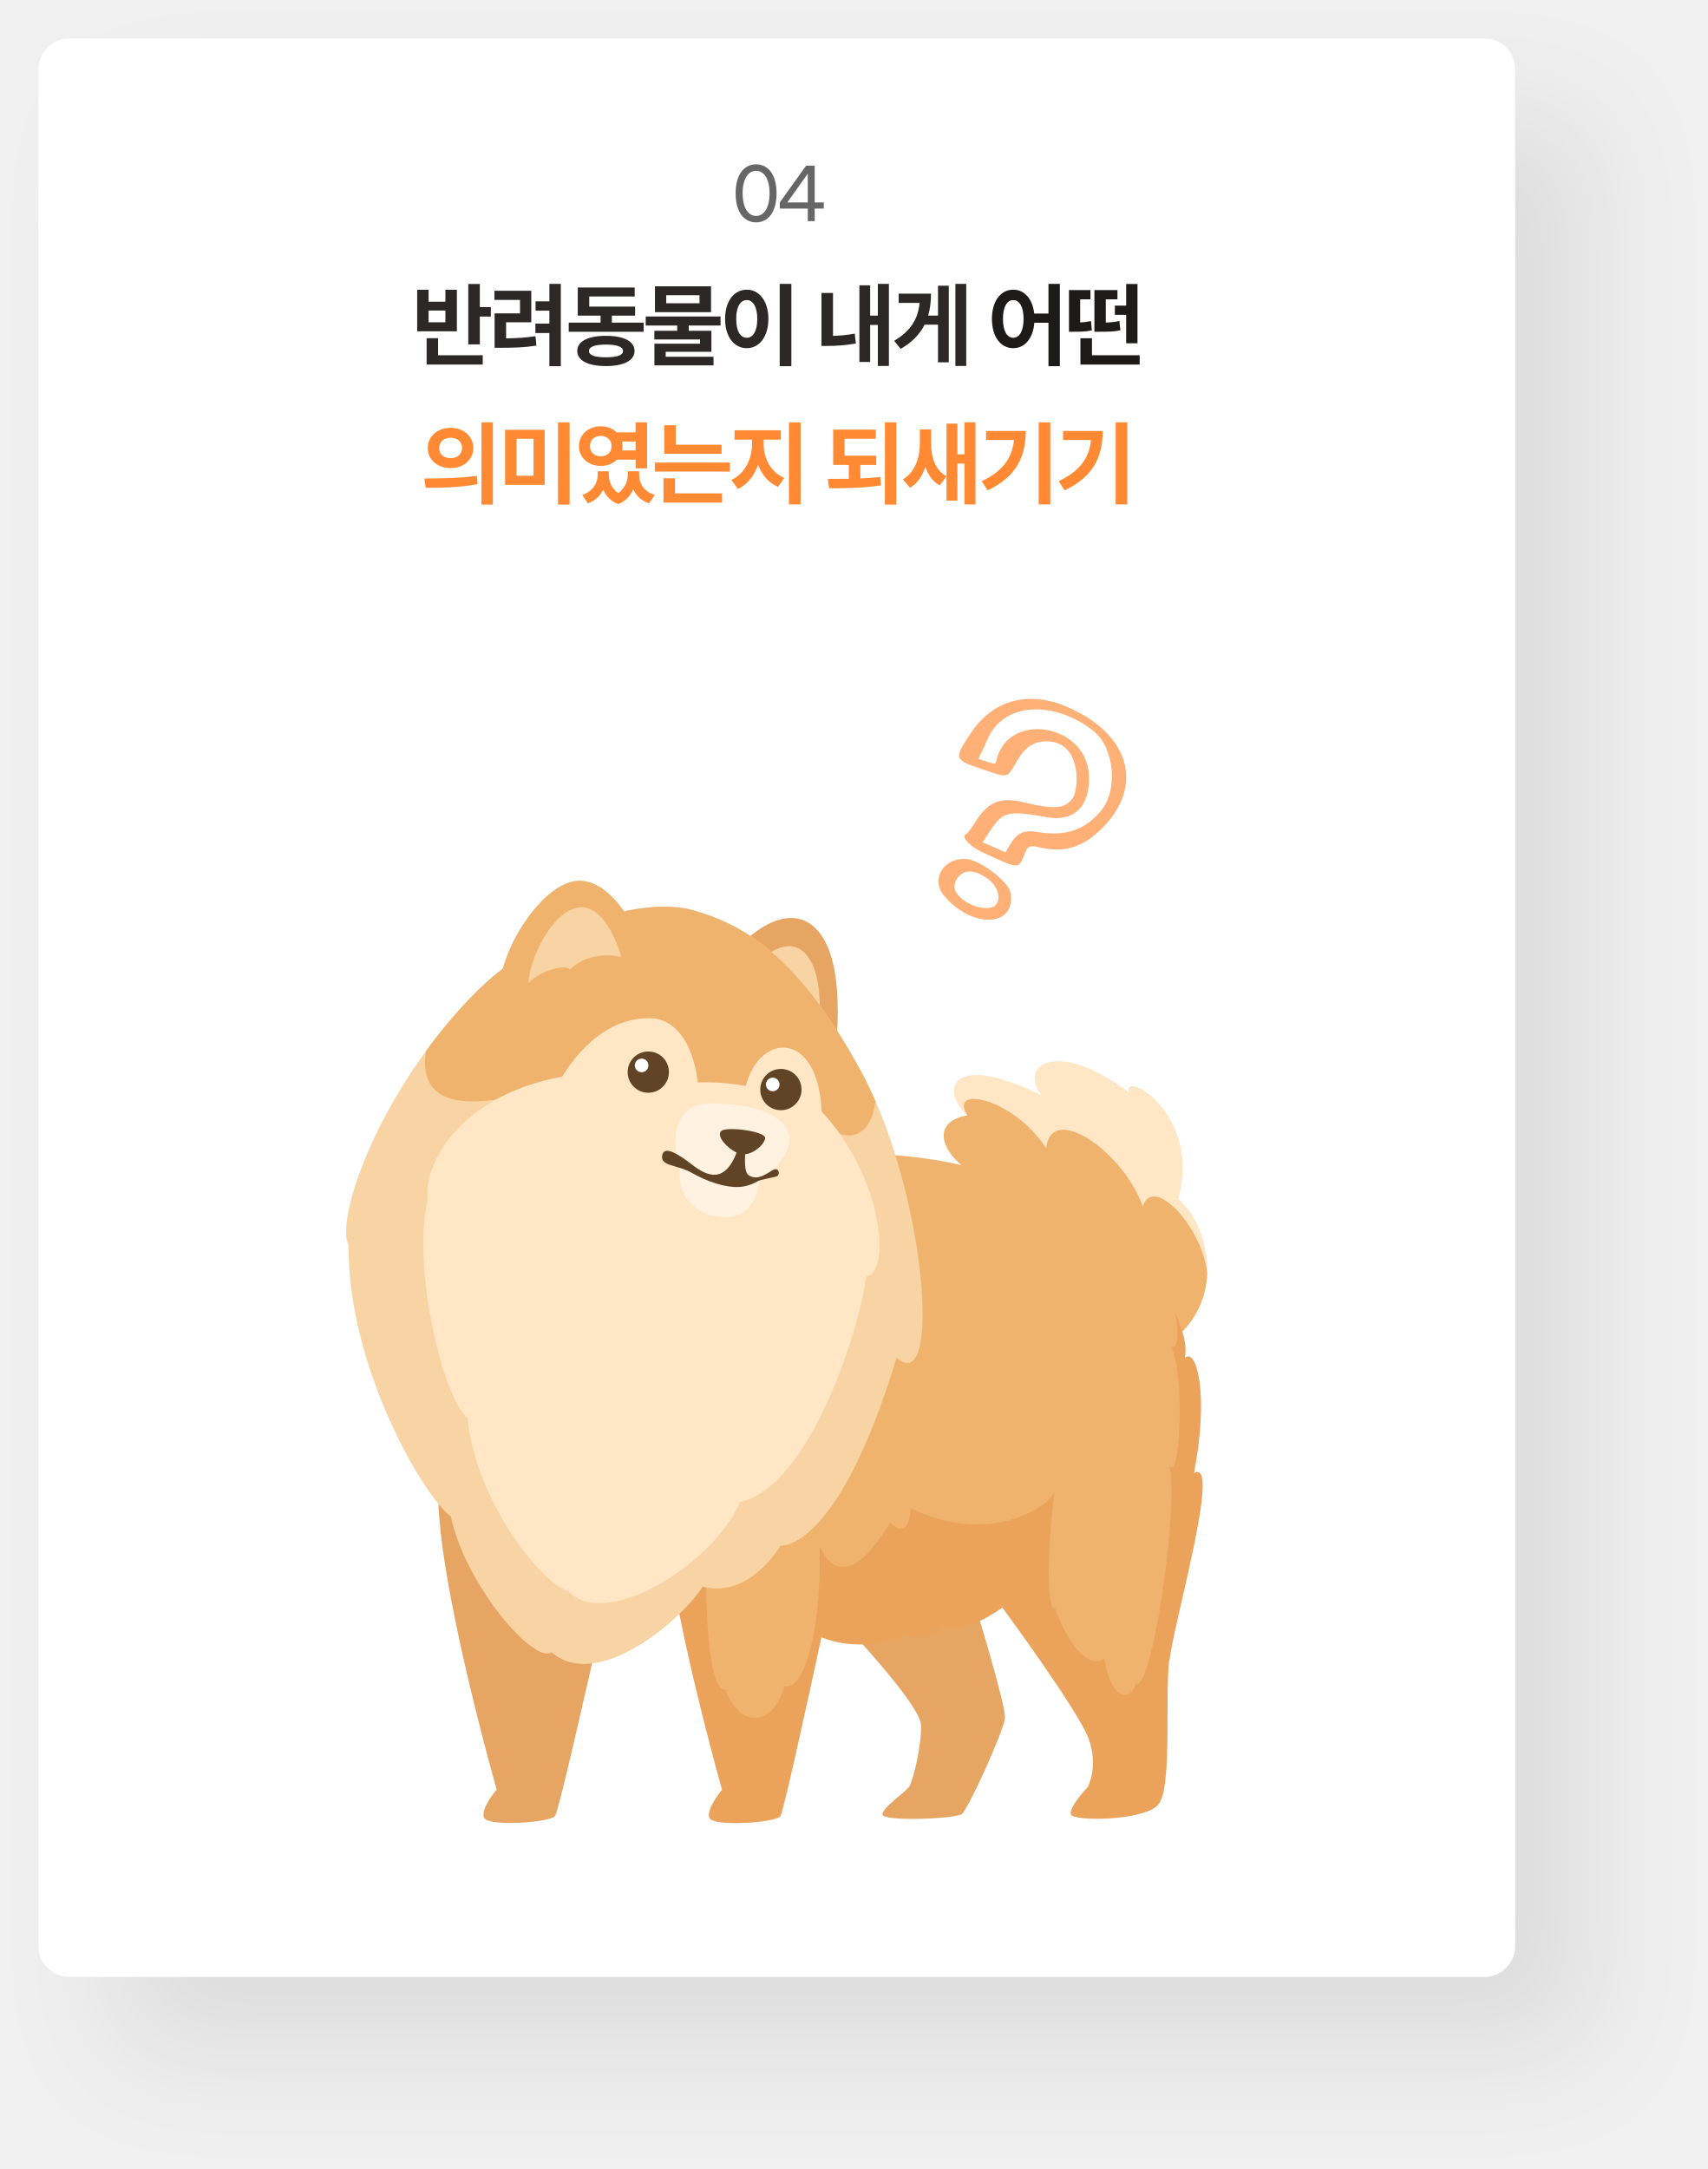
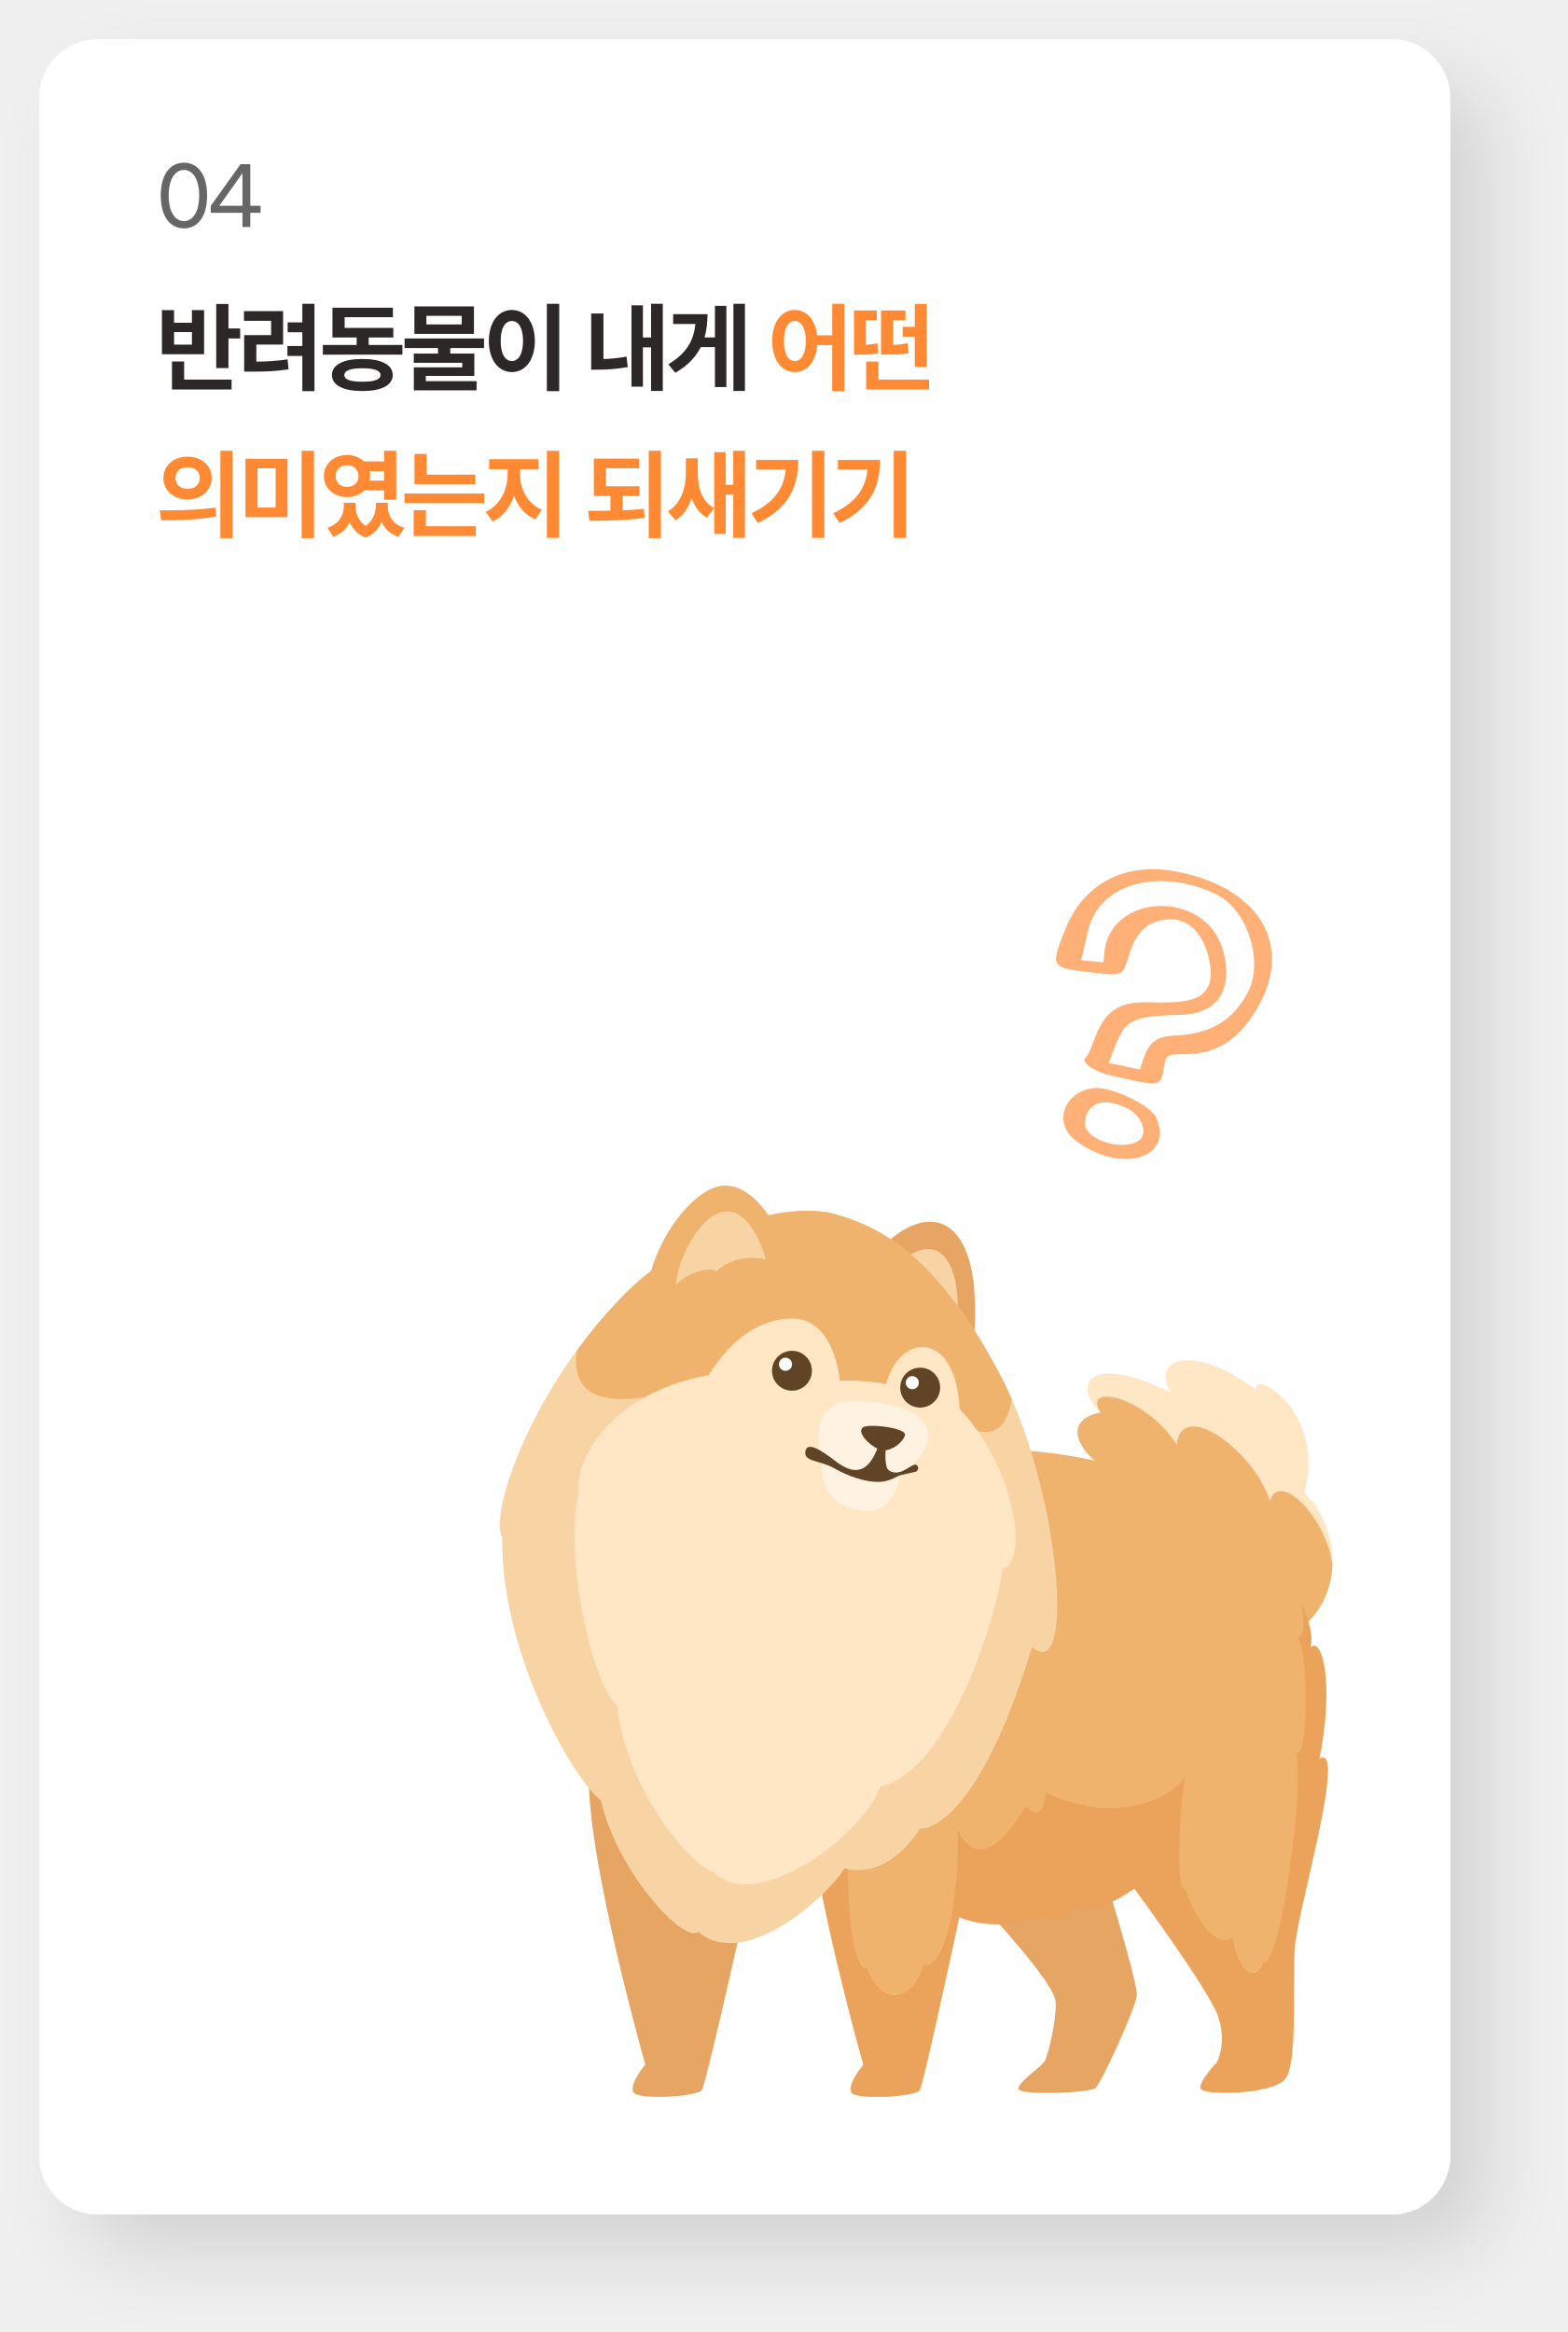
- <svg xmlns="http://www.w3.org/2000/svg" width="444" height="564" viewBox="0 0 444 564" fill="none">
-   <g filter="url(#filter0_d_663_2090)">
-     <rect x="10" y="10" width="384" height="504" rx="8" fill="white" />
+ <svg xmlns="http://www.w3.org/2000/svg" width="320" height="476" viewBox="0 0 320 476" fill="none">
+   <g filter="url(#filter0_d_747_4465)">
+     <rect x="8" y="8" width="288" height="444" rx="12" fill="white" />
  </g>
-   <path d="M196.65 57.818C199.674 57.818 201.96 55.316 201.96 50.276C201.96 45.236 199.674 42.734 196.65 42.734C193.608 42.734 191.322 45.236 191.322 50.276C191.322 55.316 193.608 57.818 196.65 57.818ZM196.65 56.144C194.688 56.144 193.14 54.2 193.14 50.276C193.14 46.37 194.688 44.408 196.65 44.408C198.594 44.408 200.142 46.37 200.142 50.276C200.142 54.2 198.594 56.144 196.65 56.144ZM210.084 57.494H211.884V54.236H214.242V52.634H211.884V43.076H209.652L202.812 52.634V54.236H210.084V57.494ZM204.756 52.634L210.084 45.146V52.634H204.756Z" fill="#666666" />
-   <path d="M124.79 73.848H121.79V89.552H124.79V82.309H127.657V79.848H124.79V73.848ZM108.497 86.155H118.823V75.356H115.839V78.448H111.464V75.356H108.497V86.155ZM110.95 94.79H125.552V92.379H113.933V87.945H110.95V94.79ZM111.464 83.809V80.743H115.839V83.809H111.464ZM145.856 73.815H142.881V78.356H139.293V80.784H142.881V84.149H139.235V86.594H142.881V95.213H145.856V73.815ZM128.585 77.983H135.24V81.481H128.635V90.431H130.317C133.599 90.431 136.317 90.365 139.508 89.867L139.268 87.423C136.583 87.82 134.254 87.953 131.618 87.978V83.801H138.174V75.605H128.585V77.983ZM167.403 83.892H159.132V82.069H165.174V79.724H153.248V77.097H165.066V74.768H150.265V82.069H156.199V83.892H147.911V86.262H167.403V83.892ZM150.132 91.268C150.132 93.762 152.942 95.18 157.599 95.188C162.232 95.18 165.016 93.762 165.033 91.268C165.016 88.732 162.232 87.323 157.599 87.323C152.942 87.323 150.132 88.732 150.132 91.268ZM153.182 91.268C153.166 90.166 154.649 89.602 157.599 89.602C160.5 89.602 162.025 90.166 162.033 91.268C162.025 92.379 160.5 92.909 157.599 92.901C154.649 92.909 153.166 92.379 153.182 91.268ZM187.392 82.301H167.934V84.646H176.121V86.014H170.179V88.268H182.063V89.37H170.196V95.014H185.569V92.76H173.13V91.475H185.014V86.014H179.121V84.646H187.392V82.301ZM170.337 81.174H184.923V74.453H170.337V81.174ZM173.271 78.862V76.765H181.931V78.862H173.271ZM205.807 73.815H202.782V95.213H205.807V73.815ZM188.577 82.914C188.569 87.605 190.956 90.539 194.221 90.539C197.445 90.539 199.831 87.605 199.84 82.914C199.831 78.273 197.445 75.323 194.221 75.323C190.956 75.323 188.569 78.273 188.577 82.914ZM191.47 82.914C191.453 79.757 192.564 78.025 194.221 78.025C195.845 78.025 196.947 79.757 196.947 82.914C196.947 86.105 195.845 87.829 194.221 87.829C192.564 87.829 191.453 86.105 191.47 82.914ZM231.179 73.815H228.303V82.069H226.306V74.188H223.505V94.119H226.306V84.489H228.303V95.163H231.179V73.815ZM213.643 89.95H215.093C217.306 89.959 219.751 89.818 222.593 89.32L222.295 86.743C220.239 87.141 218.358 87.29 216.643 87.34V76.185H213.643V89.95ZM251.292 73.815H248.474V95.163H251.292V73.815ZM232.546 88.616L234.237 90.713C237.27 88.972 239.251 86.859 240.469 84.423H243.95V94.21H246.751V74.304H243.95V82.052H241.397C241.911 80.296 242.126 78.389 242.135 76.359H233.723V78.762H239.159C238.762 82.948 236.856 86.055 232.546 88.616Z" fill="#2C2827" />
-   <path d="M263.521 75.323C260.28 75.323 257.968 78.273 257.976 82.914C257.968 87.605 260.28 90.539 263.521 90.539C266.487 90.539 268.692 88.019 268.998 83.925H272.678V95.213H275.637V73.815H272.678V81.53H268.965C268.551 77.693 266.396 75.323 263.521 75.323ZM260.844 82.914C260.835 79.757 261.929 78.025 263.521 78.025C265.128 78.025 266.197 79.757 266.206 82.914C266.197 86.105 265.128 87.829 263.521 87.829C261.929 87.829 260.835 86.105 260.844 82.914ZM296.396 92.379H283.99V87.953H280.99V94.79H296.396V92.379ZM278.015 86.262H279.051C280.949 86.262 282.266 86.271 283.957 85.906L283.733 83.486C282.739 83.702 281.869 83.801 280.924 83.851V77.834H283.601V75.431H278.015V86.262ZM284.628 86.262H285.789C288.59 86.262 289.841 86.221 291.382 85.881L291.117 83.461C290.048 83.718 289.103 83.826 287.587 83.867V77.834H290.62V75.431H284.628V86.262ZM289.949 81.87H292.891V89.262H295.833V73.848H292.891V79.467H289.949V81.87Z" fill="#1C1B19" />
-   <path d="M117.168 111.249C113.811 111.249 111.242 113.428 111.251 116.486C111.242 119.552 113.811 121.724 117.168 121.724C120.565 121.724 123.077 119.552 123.093 116.486C123.077 113.428 120.565 111.249 117.168 111.249ZM110.364 124.417L110.704 126.845C114.441 126.845 119.505 126.804 124.228 125.884L124.005 123.729C119.438 124.367 114.168 124.417 110.364 124.417ZM114.217 116.486C114.217 114.82 115.485 113.834 117.168 113.834C118.883 113.834 120.168 114.82 120.176 116.486C120.168 118.177 118.875 119.138 117.168 119.138C115.494 119.138 114.217 118.177 114.217 116.486ZM125.215 131.213H128.19V109.815H125.215V131.213ZM141.657 111.762H131.356V126.075H141.657V111.762ZM134.331 123.704V114.091H138.756V123.704H134.331ZM145.121 131.213H148.146V109.815H145.121V131.213ZM158.347 123.481V122.544H155.439V123.481C155.43 125.586 154.245 127.757 151.436 128.685L152.886 130.89C154.825 130.193 156.135 128.901 156.897 127.309C157.593 128.967 158.845 130.359 160.8 131.08C162.74 130.318 163.991 128.867 164.704 127.218C165.433 128.876 166.759 130.185 168.789 130.89L170.306 128.685C167.397 127.807 166.229 125.693 166.229 123.481V122.544H163.287V123.481C163.27 125.055 162.549 126.936 160.8 128.221C159.052 127.011 158.339 125.221 158.347 123.481ZM150.574 116.022C150.566 118.997 153.01 121.152 156.259 121.152C157.941 121.152 159.425 120.539 160.452 119.519H165.309V121.782H168.292V109.815H165.309V112.417H160.378C159.358 111.431 157.9 110.843 156.259 110.843C153.01 110.843 150.566 113.022 150.574 116.022ZM153.441 116.022C153.433 114.365 154.626 113.354 156.259 113.345C157.858 113.354 159.044 114.365 159.052 116.022C159.044 117.671 157.858 118.649 156.259 118.649C154.626 118.649 153.433 117.671 153.441 116.022ZM161.753 114.796H165.309V117.124H161.778C161.861 116.776 161.903 116.403 161.903 116.022C161.903 115.591 161.845 115.185 161.753 114.796ZM187.66 115.649H175.734V110.577H172.759V117.994H187.66V115.649ZM170.314 122.619H189.823V120.273H170.314V122.619ZM172.56 130.691H187.792V128.287H175.552V124.367H172.56V130.691ZM198.616 115.633V114.323H203.082V111.878H191.041V114.323H195.574V115.633C195.566 119.254 193.734 123.207 190.204 124.79L191.903 127.135C194.422 125.983 196.187 123.646 197.149 120.837C198.11 123.423 199.842 125.544 202.361 126.605L203.969 124.26C200.397 122.776 198.616 119.088 198.616 115.633ZM205.187 131.163H208.212V109.815H205.187V131.163ZM227.883 118.492H219.653V114.091H227.783V111.721H216.687V120.895H220.756V124.492C218.841 124.525 216.985 124.533 215.286 124.525L215.626 126.961C219.645 126.961 224.493 126.928 229.151 126.207L228.927 124.036C227.261 124.21 225.504 124.326 223.747 124.401V120.895H227.883V118.492ZM230.137 131.213H233.112V109.815H230.137V131.213ZM242.145 115.119V111.655H239.236V115.334C239.228 118.948 238.018 122.751 234.819 124.657L236.684 126.837C238.607 125.693 239.899 123.721 240.662 121.367C241.366 123.481 242.551 125.196 244.399 126.215L246.156 123.845C243.148 122.254 242.137 118.782 242.145 115.119ZM246.173 130.177H248.999V120.539H250.839V131.163H253.698V109.815H250.839V118.144H248.999V110.146H246.173V130.177ZM273.156 109.815H270.131V131.163H273.156V109.815ZM255.306 125.122L256.864 127.5C264.488 123.903 266.759 118.525 266.767 112.061H256.449V114.406H263.717C263.236 119.146 260.808 122.511 255.306 125.122ZM293.179 109.815H290.154V131.163H293.179V109.815ZM275.328 125.122L276.886 127.5C284.51 123.903 286.781 118.525 286.789 112.061H276.471V114.406H283.739C283.259 119.146 280.83 122.511 275.328 125.122Z" fill="#FF8A33" />
-   <g clip-path="url(#clip0_663_2090)">
-     <path d="M193.954 244.414C206.51 233.156 216.354 239.109 217.651 257.234C218.947 275.359 214.408 277.835 214.408 277.835L193.954 244.414Z" fill="#E6A563" />
-     <path d="M196.695 250.75C206.657 240.524 213.79 247.891 213.141 263.453C212.493 278.984 196.695 250.75 196.695 250.75Z" fill="#F8D3A4" />
-     <path d="M313.971 330.914C313.735 337.663 310.817 344.648 303.36 349.687C303.36 349.687 261.507 309.841 253.579 305.421C245.651 301 241.023 291.981 251.604 290.007C244.56 283.847 246.771 273.061 270.762 284.731C264.809 276.597 275.183 270.202 293.663 284.083C291.453 277.923 312.615 289.152 306.425 311.816C310.729 315.294 314.265 322.898 313.971 330.914Z" fill="#FFE6C5" />
-     <path d="M313.971 330.914C313.735 337.663 310.817 344.648 303.36 349.687C303.36 349.687 261.507 309.841 253.579 305.421C245.651 301 241.023 291.981 251.604 290.007C246.535 282.079 263.512 285.38 272.088 298.583C273.415 286.264 292.573 299.909 297.2 313.791C299.587 305.48 312.32 318.182 313.971 330.914Z" fill="#EFB36E" />
-     <path d="M113.962 388.473C113.962 412.05 129.171 465.335 129.171 465.335C129.171 465.335 124.985 470.169 125.87 472.615C126.754 475.061 143.259 473.941 144.379 472.173C145.47 470.404 154.518 430.116 154.518 430.116L117.735 389.15L113.992 388.502L113.962 388.473Z" fill="#E6A563" />
-     <path d="M253.166 415.97C253.402 416.648 261.566 443.231 261.36 446.65C261.124 450.069 251.811 470.287 250.219 471.642C248.627 472.998 229.764 473.676 229.529 471.878C229.293 470.08 235.659 465.984 236.573 464.392C237.486 462.801 239.756 453.723 239.52 448.477C239.284 443.231 220.215 423.043 220.215 423.043L253.166 415.999V415.97Z" fill="#E6A563" />
-     <path d="M304.038 431.855C302.947 441.994 304.922 465.129 301.179 469.314C297.436 473.499 278.926 473.705 278.484 471.731C278.042 469.756 282.905 464.687 282.905 464.687C282.905 464.687 285.764 459.411 283.141 452.132C280.488 444.852 260.682 418.003 260.682 418.003C260.682 418.003 250.779 425.489 245.032 422.866C243.705 425.283 240.611 426.815 234.922 425.077C231.651 426.933 222.808 429.35 213.613 425.755C210.931 438.28 203.857 470.788 202.973 472.232C201.882 473.971 185.347 475.09 184.493 472.674C183.608 470.257 187.794 465.394 187.794 465.394C187.794 465.394 178.716 433.535 174.589 408.189C173.381 400.762 172.615 393.895 172.615 388.561L175.739 389.121C180.72 373.206 205.419 298.701 231.002 300.263C259.651 302.031 276.598 313.024 276.598 313.024C276.598 313.024 275.714 307.513 280.783 310.372C284.526 312.494 299.175 328.173 305.453 341.111C307.663 345.709 308.842 349.923 308.105 353.106C311.2 350.247 314.501 362.567 310.522 383.05C317.802 378.865 305.246 421.805 304.126 431.914L304.038 431.855Z" fill="#EFB36E" />
+   <path d="M37.552 46.616C40.24 46.616 42.272 44.392 42.272 39.912C42.272 35.432 40.24 33.208 37.552 33.208C34.848 33.208 32.816 35.432 32.816 39.912C32.816 44.392 34.848 46.616 37.552 46.616ZM37.552 45.128C35.808 45.128 34.432 43.4 34.432 39.912C34.432 36.44 35.808 34.696 37.552 34.696C39.28 34.696 40.656 36.44 40.656 39.912C40.656 43.4 39.28 45.128 37.552 45.128ZM49.494 46.328H51.094V43.432H53.19V42.008H51.094V33.512H49.11L43.03 42.008V43.432H49.494V46.328ZM44.758 42.008L49.494 35.352V42.008H44.758Z" fill="#666666" />
+   <path d="M46.634 62.04H44.134V75.127H46.634V69.091H49.023V67.04H46.634V62.04ZM33.057 72.296H41.662V63.297H39.175V65.873H35.529V63.297H33.057V72.296ZM35.101 79.492H47.269V77.482H37.587V73.787H35.101V79.492ZM35.529 70.341V67.786H39.175V70.341H35.529ZM64.189 62.012H61.71V65.797H58.72V67.82H61.71V70.624H58.671V72.662H61.71V79.844H64.189V62.012ZM49.797 65.486H55.343V68.401H49.839V75.859H51.24C53.975 75.859 56.24 75.804 58.899 75.389L58.699 73.352C56.461 73.684 54.521 73.794 52.325 73.815V70.334H57.787V63.504H49.797V65.486ZM82.145 70.41H75.253V68.891H80.287V66.936H70.35V64.747H80.198V62.807H67.863V68.891H72.808V70.41H65.902V72.385H82.145V70.41ZM67.753 76.557C67.753 78.635 70.094 79.816 73.975 79.823C77.836 79.816 80.156 78.635 80.17 76.557C80.156 74.443 77.836 73.269 73.975 73.269C70.094 73.269 67.753 74.443 67.753 76.557ZM70.294 76.557C70.281 75.638 71.517 75.168 73.975 75.168C76.392 75.168 77.663 75.638 77.67 76.557C77.663 77.482 76.392 77.924 73.975 77.917C71.517 77.924 70.281 77.482 70.294 76.557ZM98.803 69.084H82.587V71.039H89.41V72.178H84.459V74.057H94.362V74.975H84.473V79.678H97.283V77.8H86.917V76.729H96.821V72.178H91.91V71.039H98.803V69.084ZM84.59 68.145H96.745V62.544H84.59V68.145ZM87.035 66.218V64.471H94.252V66.218H87.035ZM114.148 62.012H111.627V79.844H114.148V62.012ZM99.79 69.595C99.783 73.504 101.772 75.949 104.493 75.949C107.18 75.949 109.169 73.504 109.176 69.595C109.169 65.728 107.18 63.269 104.493 63.269C101.772 63.269 99.783 65.728 99.79 69.595ZM102.201 69.595C102.187 66.964 103.112 65.521 104.493 65.521C105.847 65.521 106.765 66.964 106.765 69.595C106.765 72.254 105.847 73.691 104.493 73.691C103.112 73.691 102.187 72.254 102.201 69.595ZM135.292 62.012H132.895V68.891H131.231V62.323H128.896V78.932H131.231V70.907H132.895V79.802H135.292V62.012ZM120.678 75.459H121.887C123.731 75.466 125.768 75.348 128.137 74.934L127.888 72.786C126.175 73.117 124.608 73.242 123.178 73.283V63.988H120.678V75.459ZM152.053 62.012H149.705V79.802H152.053V62.012ZM136.431 74.347L137.84 76.094C140.368 74.644 142.018 72.883 143.033 70.852H145.934V79.008H148.268V62.42H145.934V68.877H143.807C144.235 67.413 144.415 65.825 144.421 64.133H137.412V66.135H141.942C141.611 69.623 140.022 72.213 136.431 74.347Z" fill="#2C2827" />
+   <path d="M162.243 63.269C159.543 63.269 157.616 65.728 157.623 69.595C157.616 73.504 159.543 75.949 162.243 75.949C164.715 75.949 166.552 73.849 166.808 70.438H169.874V79.844H172.34V62.012H169.874V68.442H166.78C166.435 65.245 164.639 63.269 162.243 63.269ZM160.012 69.595C160.005 66.964 160.917 65.521 162.243 65.521C163.583 65.521 164.474 66.964 164.481 69.595C164.474 72.254 163.583 73.691 162.243 73.691C160.917 73.691 160.005 72.254 160.012 69.595ZM189.64 77.482H179.301V73.794H176.801V79.492H189.64V77.482ZM174.322 72.385H175.185C176.767 72.385 177.865 72.392 179.273 72.088L179.087 70.072C178.258 70.251 177.533 70.334 176.746 70.376V65.362H178.977V63.359H174.322V72.385ZM179.833 72.385H180.8C183.134 72.385 184.177 72.351 185.461 72.068L185.24 70.051C184.349 70.265 183.562 70.355 182.298 70.389V65.362H184.826V63.359H179.833V72.385ZM184.267 68.725H186.718V74.885H189.17V62.04H186.718V66.722H184.267V68.725ZM38.278 93.207C35.481 93.207 33.34 95.023 33.347 97.572C33.34 100.127 35.481 101.936 38.278 101.936C41.109 101.936 43.202 100.127 43.215 97.572C43.202 95.023 41.109 93.207 38.278 93.207ZM32.608 104.181L32.891 106.204C36.005 106.204 40.225 106.17 44.162 105.403L43.975 103.608C40.17 104.14 35.778 104.181 32.608 104.181ZM35.819 97.572C35.819 96.184 36.876 95.362 38.278 95.362C39.707 95.362 40.778 96.184 40.785 97.572C40.778 98.981 39.7 99.782 38.278 99.782C36.883 99.782 35.819 98.981 35.819 97.572ZM44.983 109.844H47.463V92.012H44.983V109.844ZM58.685 93.635H50.101V105.562H58.685V93.635ZM52.58 103.587V95.576H56.268V103.587H52.58ZM61.572 109.844H64.093V92.012H61.572V109.844ZM72.594 103.401V102.62H70.17V103.401C70.163 105.155 69.176 106.964 66.834 107.738L68.043 109.575C69.659 108.994 70.75 107.917 71.385 106.591C71.966 107.972 73.008 109.133 74.638 109.733C76.254 109.098 77.297 107.89 77.891 106.515C78.499 107.896 79.604 108.988 81.296 109.575L82.559 107.738C80.135 107.006 79.162 105.244 79.162 103.401V102.62H76.71V103.401C76.696 104.713 76.095 106.28 74.638 107.351C73.181 106.343 72.587 104.851 72.594 103.401ZM66.116 97.185C66.109 99.664 68.147 101.46 70.854 101.46C72.256 101.46 73.492 100.949 74.348 100.099H78.395V101.985H80.881V92.012H78.395V94.181H74.286C73.437 93.359 72.221 92.869 70.854 92.869C68.147 92.869 66.109 94.685 66.116 97.185ZM68.506 97.185C68.499 95.804 69.493 94.961 70.854 94.954C72.187 94.961 73.174 95.804 73.181 97.185C73.174 98.559 72.187 99.374 70.854 99.374C69.493 99.374 68.499 98.559 68.506 97.185ZM75.433 96.163H78.395V98.104H75.453C75.522 97.814 75.557 97.503 75.557 97.185C75.557 96.826 75.508 96.488 75.433 96.163ZM97.021 96.874H87.083V92.648H84.604V98.829H97.021V96.874ZM82.567 102.682H98.823V100.728H82.567V102.682ZM84.438 109.409H97.131V107.406H86.931V104.14H84.438V109.409ZM106.151 96.861V95.769H109.873V93.732H99.839V95.769H103.616V96.861C103.609 99.879 102.083 103.173 99.141 104.492L100.557 106.446C102.656 105.486 104.127 103.539 104.928 101.198C105.73 103.352 107.173 105.12 109.272 106.004L110.612 104.05C107.636 102.814 106.151 99.74 106.151 96.861ZM111.627 109.802H114.148V92.012H111.627V109.802ZM130.54 99.243H123.682V95.576H130.457V93.601H121.21V101.246H124.601V104.243C123.006 104.271 121.459 104.278 120.043 104.271L120.326 106.301C123.675 106.301 127.716 106.273 131.597 105.673L131.41 103.863C130.022 104.008 128.558 104.105 127.094 104.167V101.246H130.54V99.243ZM132.419 109.844H134.898V92.012H132.419V109.844ZM142.426 96.432V93.546H140.002V96.612C139.995 99.623 138.986 102.793 136.321 104.381L137.874 106.198C139.477 105.244 140.554 103.601 141.189 101.64C141.776 103.401 142.764 104.83 144.304 105.68L145.768 103.704C143.261 102.378 142.419 99.485 142.426 96.432ZM145.782 108.981H148.137V100.949H149.67V109.802H152.053V92.012H149.67V98.953H148.137V92.289H145.782V108.981ZM168.268 92.012H165.747V109.802H168.268V92.012ZM153.392 104.768L154.691 106.75C161.044 103.753 162.937 99.271 162.944 93.884H154.346V95.838H160.402C160.002 99.789 157.978 102.593 153.392 104.768ZM184.953 92.012H182.433V109.802H184.953V92.012ZM170.078 104.768L171.376 106.75C177.73 103.753 179.622 99.271 179.629 93.884H171.031V95.838H177.087C176.687 99.789 174.663 102.593 170.078 104.768Z" fill="#FF8A33" />
+   <g clip-path="url(#clip0_747_4465)">
+     <path d="M180.893 253.702C190.422 245.155 197.893 249.674 198.878 263.435C199.862 277.195 196.417 279.075 196.417 279.075L180.893 253.702Z" fill="#E6A563" />
+     <path d="M182.974 258.512C190.534 250.748 195.947 256.342 195.455 268.156C194.963 279.947 182.974 258.512 182.974 258.512Z" fill="#F8D3A4" />
+     <path d="M271.978 319.371C271.799 324.495 269.584 329.798 263.925 333.624C263.925 333.624 232.162 303.374 226.145 300.017C220.128 296.661 216.616 289.815 224.646 288.315C219.3 283.639 220.978 275.45 239.185 284.31C234.667 278.135 242.541 273.28 256.566 283.818C254.888 279.142 270.949 287.667 266.251 304.873C269.517 307.513 272.201 313.285 271.978 319.371Z" fill="#FFE6C5" />
+     <path d="M271.978 319.371C271.799 324.495 269.584 329.798 263.925 333.624C263.925 333.624 232.162 303.374 226.145 300.017C220.128 296.661 216.616 289.815 224.646 288.315C220.799 282.297 233.683 284.803 240.192 294.826C241.199 285.474 255.738 295.833 259.25 306.372C261.062 300.062 270.725 309.706 271.978 319.371Z" fill="#EFB36E" />
+     <path d="M120.186 363.069C120.186 380.969 131.728 421.422 131.728 421.422C131.728 421.422 128.551 425.091 129.222 426.948C129.893 428.805 142.42 427.955 143.27 426.613C144.097 425.27 150.964 394.684 150.964 394.684L123.049 363.584L120.208 363.091L120.186 363.069Z" fill="#E6A563" />
+     <path d="M225.832 383.944C226.011 384.459 232.207 404.641 232.05 407.236C231.871 409.832 224.803 425.181 223.595 426.21C222.387 427.239 208.071 427.754 207.892 426.389C207.713 425.024 212.545 421.914 213.238 420.706C213.932 419.498 215.654 412.606 215.475 408.624C215.296 404.641 200.824 389.314 200.824 389.314L225.832 383.967V383.944Z" fill="#E6A563" />
+     <path d="M264.44 396.004C263.612 403.701 265.111 421.265 262.27 424.442C259.429 427.62 245.382 427.776 245.046 426.277C244.711 424.778 248.401 420.93 248.401 420.93C248.401 420.93 250.571 416.925 248.58 411.398C246.567 405.872 231.536 385.488 231.536 385.488C231.536 385.488 224.02 391.171 219.658 389.18C218.651 391.015 216.303 392.178 211.986 390.858C209.503 392.268 202.792 394.103 195.813 391.373C193.778 400.882 188.409 425.561 187.738 426.658C186.911 427.978 174.362 428.828 173.713 426.993C173.042 425.158 176.218 421.467 176.218 421.467C176.218 421.467 169.329 397.28 166.197 378.038C165.28 372.399 164.699 367.186 164.699 363.136L167.07 363.561C170.85 351.479 189.595 294.916 209.011 296.102C230.753 297.444 243.615 305.79 243.615 305.79C243.615 305.79 242.943 301.606 246.791 303.776C249.632 305.387 260.749 317.291 265.513 327.113C267.191 330.603 268.086 333.803 267.526 336.219C269.875 334.049 272.38 343.402 269.361 358.952C274.886 355.775 265.357 388.375 264.507 396.049L264.44 396.004Z" fill="#EFB36E" />
    <g style="mix-blend-mode:multiply" opacity="0.3">
-       <path d="M304.038 431.855C302.947 441.994 304.922 465.129 301.179 469.314C297.436 473.499 278.926 473.705 278.484 471.731C278.042 469.756 282.905 464.687 282.905 464.687C282.905 464.687 285.764 459.411 283.141 452.132C280.488 444.852 260.682 418.003 260.682 418.003C260.682 418.003 250.779 425.489 245.032 422.866C243.705 425.283 240.611 426.815 234.922 425.077C231.651 426.933 222.808 429.35 213.613 425.754C210.931 438.28 203.857 470.788 202.973 472.232C201.882 473.971 185.347 475.09 184.493 472.674C183.608 470.257 187.794 465.394 187.794 465.394C187.794 465.394 178.716 433.535 174.589 408.189L183.579 407.482C183.579 407.482 183.225 439.754 188.678 439.4C192.745 449.951 201.234 448.566 203.975 438.398C209.752 440.078 213.819 420.715 213.141 402.059C219.92 416.648 230.472 397.314 231.474 395.958C236.219 400.379 236.573 394.249 236.926 392.215C257.322 402.059 272.914 391.862 274.299 387.795C272.265 402.059 272.265 419.389 274.299 418.033C278.72 429.91 283.819 433.653 287.208 431.266C288.918 442.465 294.341 442.465 295.373 437.72C299.44 440.431 306.573 392.893 304.185 381.34C307.251 384.405 307.928 355.523 304.539 350.1C306.013 351.367 306.985 347.006 305.453 341.111C307.663 345.709 308.842 349.923 308.105 353.106C311.2 350.247 314.501 362.567 310.522 383.05C317.802 378.865 305.246 421.805 304.126 431.914L304.038 431.855Z" fill="#EFB36E" />
+       <path d="M264.439 396.004C263.612 403.701 265.111 421.265 262.27 424.442C259.429 427.62 245.382 427.776 245.046 426.277C244.711 424.778 248.401 420.93 248.401 420.93C248.401 420.93 250.571 416.925 248.58 411.398C246.567 405.872 231.536 385.488 231.536 385.488C231.536 385.488 224.02 391.171 219.658 389.18C218.651 391.015 216.303 392.178 211.986 390.858C209.503 392.268 202.792 394.103 195.813 391.373C193.778 400.882 188.409 425.561 187.738 426.658C186.911 427.978 174.362 428.828 173.713 426.993C173.042 425.158 176.218 421.467 176.218 421.467C176.218 421.467 169.329 397.28 166.197 378.038L173.02 377.501C173.02 377.501 172.751 402.001 176.889 401.732C179.976 409.742 186.418 408.691 188.499 400.972C192.883 402.247 195.97 387.547 195.455 373.384C200.6 384.459 208.608 369.781 209.368 368.752C212.97 372.108 213.238 367.454 213.507 365.911C228.986 373.384 240.818 365.642 241.87 362.554C240.326 373.384 240.326 386.54 241.87 385.511C245.225 394.528 249.095 397.369 251.667 395.557C252.964 404.059 257.08 404.059 257.863 400.457C260.95 402.515 266.363 366.425 264.551 357.654C266.878 359.981 267.392 338.054 264.82 333.937C265.938 334.899 266.676 331.588 265.513 327.113C267.191 330.603 268.086 333.803 267.526 336.219C269.875 334.049 272.38 343.402 269.361 358.952C274.886 355.775 265.357 388.375 264.507 396.049L264.439 396.004Z" fill="#EFB36E" />
    </g>
-     <path d="M233.183 353.047C217.71 403.857 203.002 401.882 203.002 401.882C203.002 401.882 195.074 415.764 182.754 412.581C177.183 421.304 155.373 439.96 143.436 429.645C139.074 432.828 121.213 412.581 117.234 394.308C110.131 389.15 90.265 355.022 90.678 323.664C87.731 318.771 94.48 295.695 110.75 273.326C114.198 268.581 118.089 263.865 122.421 259.356C140.695 240.288 167.427 233.067 180.131 236.663C192.834 240.229 207.423 247.98 224.105 278.925C225.373 281.283 226.552 283.759 227.701 286.323C241.347 317.681 244.206 362.92 233.183 353.018V353.047Z" fill="#F8D3A4" />
-     <path d="M227.701 286.323C226.876 293.543 222.16 299.379 212.729 291.451C199.937 280.723 148.8 281.961 135.183 284.849C123.6 287.295 108.48 288.857 110.779 273.326C114.227 268.581 118.118 263.865 122.451 259.356C140.695 240.288 167.427 233.067 180.131 236.663C192.834 240.229 207.423 247.98 224.105 278.925C225.373 281.283 226.552 283.759 227.701 286.323Z" fill="#EFB36E" />
-     <path d="M146.206 279.957C119.444 284.82 110.042 303.063 111.251 311.58C107.006 330.413 115.495 364.158 121.596 368.726C123.718 390.624 141.048 411.903 147.739 413.7C157.76 424.34 186.055 406.097 192.421 390.594C211.255 386.35 224.046 343.469 225.255 331.916C231.945 331.002 229.499 305.774 213.701 289.064C212.787 267.785 197.579 268.404 193.954 282.374C187.558 281.165 181.486 281.46 181.486 281.46C181.486 281.46 180.131 264.749 168.754 264.749C160.03 264.749 152.307 270.202 146.206 279.927V279.957Z" fill="#FFE6C5" />
-     <path d="M183.638 286.883C196.135 286.735 204.653 290.095 205.301 295.607C205.95 301.118 197.491 307.395 197.491 307.395C197.491 307.395 196.4 318.742 185.731 316.178C175.061 313.614 176.682 303.476 176.682 303.476C176.682 303.476 171.642 288.474 183.638 286.912V286.883Z" fill="#FFF2E0" />
-     <path d="M187.646 294.045C185.731 295.636 190.741 300.086 193.158 300.175C195.575 300.263 198.434 298.082 198.994 296.108C199.583 294.162 189.061 292.866 187.646 294.045Z" fill="#614325" />
-     <path d="M191.979 298.613C188.737 308.221 183.815 305.804 180.013 302.857C176.211 299.909 172.585 297.758 172.202 300.528C171.789 303.299 176.152 302.827 179.924 304.979C183.697 307.13 188.589 308.898 192.451 308.633C194.248 308.515 195.958 307.778 197.284 307.042C197.667 306.806 201.794 306.04 202.088 305.833C202.973 305.244 202.531 303.623 201.263 304.124C199.996 304.625 197.137 307.395 194.602 305.509C193.217 304.448 193.924 298.76 193.924 298.76L191.979 298.672V298.613Z" fill="#614325" />
-     <path d="M173.971 278.778C173.971 281.725 171.583 284.142 168.606 284.142C165.63 284.142 163.242 281.755 163.242 278.778C163.242 275.801 165.63 273.414 168.606 273.414C171.583 273.414 173.971 275.801 173.971 278.778Z" fill="#614325" />
-     <path d="M168.636 277.039C168.636 278.012 167.84 278.808 166.867 278.808C165.895 278.808 165.099 278.012 165.099 277.039C165.099 276.067 165.895 275.271 166.867 275.271C167.84 275.271 168.636 276.067 168.636 277.039Z" fill="white" />
-     <path d="M208.455 283.317C208.455 286.264 206.067 288.681 203.091 288.681C200.114 288.681 197.726 286.293 197.726 283.317C197.726 280.34 200.114 277.953 203.091 277.953C206.067 277.953 208.455 280.34 208.455 283.317Z" fill="#614325" />
-     <path d="M129.79 258.295C129.79 246.624 141.579 228.853 150.745 229C159.912 229.147 166.16 243.029 167.28 247.184C159.912 255.643 136.716 260.388 129.79 258.295Z" fill="#EFB36E" />
-     <path d="M137.423 255.672C141.166 251.634 148.122 250.809 148.122 252.194C153.811 246.654 161.592 248.864 161.592 248.864C161.592 248.864 158.114 235.543 150.893 235.955C143.672 236.368 137.571 249.689 137.423 255.672Z" fill="#F8D3A4" />
-     <path d="M202.737 281.99C202.737 282.963 201.941 283.759 200.969 283.759C199.996 283.759 199.2 282.963 199.2 281.99C199.2 281.018 199.996 280.222 200.969 280.222C201.941 280.222 202.737 281.018 202.737 281.99Z" fill="white" />
+     <path d="M210.666 336.175C198.922 374.748 187.76 373.249 187.76 373.249C187.76 373.249 181.743 383.788 172.393 381.371C168.166 387.994 151.613 402.157 142.554 394.326C139.243 396.743 125.688 381.371 122.668 367.499C117.278 363.584 102.201 337.674 102.514 313.867C100.278 310.153 105.4 292.634 117.747 275.651C120.364 272.049 123.317 268.469 126.605 265.046C140.474 250.569 160.762 245.088 170.403 247.817C180.043 250.525 191.116 256.409 203.776 279.903C204.738 281.693 205.633 283.572 206.505 285.519C216.862 309.325 219.032 343.67 210.666 336.152V336.175Z" fill="#F8D3A4" />
+     <path d="M206.505 285.519C205.879 291 202.3 295.431 195.142 289.412C185.434 281.267 146.625 282.207 136.291 284.4C127.5 286.257 116.025 287.443 117.77 275.651C120.387 272.049 123.339 268.469 126.628 265.046C140.474 250.569 160.762 245.088 170.403 247.817C180.043 250.525 191.116 256.409 203.776 279.903C204.738 281.693 205.633 283.572 206.505 285.519Z" fill="#EFB36E" />
+     <path d="M144.657 280.686C124.346 284.377 117.21 298.227 118.128 304.694C114.907 318.991 121.349 344.61 125.979 348.078C127.589 364.702 140.742 380.857 145.82 382.222C153.425 390.299 174.899 376.449 179.73 364.68C194.024 361.458 203.732 328.903 204.649 320.132C209.726 319.438 207.87 300.286 195.88 287.599C195.187 271.445 183.645 271.915 180.893 282.52C176.039 281.603 171.432 281.827 171.432 281.827C171.432 281.827 170.403 269.14 161.768 269.14C155.147 269.14 149.287 273.28 144.657 280.663V280.686Z" fill="#FFE6C5" />
+     <path d="M173.064 285.944C182.549 285.832 189.013 288.383 189.505 292.567C189.997 296.751 183.578 301.516 183.578 301.516C183.578 301.516 182.75 310.131 174.653 308.184C166.555 306.237 167.786 298.541 167.786 298.541C167.786 298.541 163.961 287.152 173.064 285.966V285.944Z" fill="#FFF2E0" />
+     <path d="M176.107 291.381C174.653 292.589 178.455 295.968 180.289 296.035C182.124 296.102 184.293 294.446 184.718 292.947C185.166 291.47 177.18 290.486 176.107 291.381Z" fill="#614325" />
+     <path d="M179.395 294.849C176.934 302.143 173.199 300.308 170.313 298.071C167.428 295.833 164.676 294.2 164.386 296.303C164.072 298.406 167.383 298.048 170.246 299.682C173.109 301.315 176.822 302.658 179.753 302.456C181.117 302.367 182.414 301.807 183.421 301.248C183.712 301.069 186.843 300.487 187.067 300.331C187.738 299.883 187.403 298.652 186.441 299.033C185.479 299.413 183.309 301.516 181.386 300.084C180.334 299.279 180.871 294.961 180.871 294.961L179.395 294.894V294.849Z" fill="#614325" />
+     <path d="M165.728 279.791C165.728 282.028 163.916 283.863 161.657 283.863C159.397 283.863 157.586 282.051 157.586 279.791C157.586 277.531 159.397 275.719 161.657 275.719C163.916 275.719 165.728 277.531 165.728 279.791Z" fill="#614325" />
+     <path d="M161.679 278.471C161.679 279.209 161.075 279.813 160.337 279.813C159.599 279.813 158.995 279.209 158.995 278.471C158.995 277.732 159.599 277.128 160.337 277.128C161.075 277.128 161.679 277.732 161.679 278.471Z" fill="white" />
+     <path d="M191.899 283.236C191.899 285.474 190.087 287.309 187.828 287.309C185.568 287.309 183.757 285.496 183.757 283.236C183.757 280.977 185.568 279.164 187.828 279.164C190.087 279.164 191.899 280.977 191.899 283.236Z" fill="#614325" />
+     <path d="M132.197 264.24C132.197 255.38 141.145 241.888 148.101 242C155.058 242.112 159.8 252.65 160.65 255.805C155.058 262.227 137.454 265.829 132.197 264.24Z" fill="#EFB36E" />
+     <path d="M137.991 262.249C140.832 259.184 146.11 258.557 146.11 259.609C150.428 255.402 156.333 257.08 156.333 257.08C156.333 257.08 153.693 246.967 148.213 247.28C142.733 247.594 138.103 257.707 137.991 262.249Z" fill="#F8D3A4" />
+     <path d="M187.559 282.23C187.559 282.968 186.955 283.572 186.217 283.572C185.479 283.572 184.875 282.968 184.875 282.23C184.875 281.491 185.479 280.887 186.217 280.887C186.955 280.887 187.559 281.491 187.559 282.23Z" fill="white" />
  </g>
-   <path fill-rule="evenodd" clip-rule="evenodd" d="M276.634 183.431C268.683 180.227 258.955 181.02 252.642 190.411C247.951 197.425 247.973 197.509 255.767 200.124C262.347 202.322 261.842 202.458 264.434 197.971C266.641 194.151 268.955 192.603 272.722 192.784C281.064 193.222 280.698 204.552 279.124 207.276C277.396 210.268 274.355 210.613 266.519 208.686C260.107 207.12 257.038 208.375 253.539 213.941C252.514 215.593 251.556 216.82 251.246 216.926C249.834 217.464 252.17 220.061 255.386 221.563C265.051 226.042 264.872 226.045 266.372 222.28C267.302 219.932 267.7 219.735 270.269 220.329C276.467 221.772 281.235 220.465 285.919 216.047C298.061 204.68 294.013 190.479 276.634 183.431ZM284.309 190.002C289.791 194.345 290.893 205.347 286.351 210.81C282.153 215.866 277.127 217.557 269.771 216.336C266.209 215.739 264.474 216.589 262.565 219.832L261.516 221.648C258.082 220.092 257.869 219.969 255.554 219.059C260.479 211.395 260.409 210.286 272.103 212.482C279.435 213.868 283.714 209.536 283.172 201.315C282.301 188.13 262.283 184.973 259.18 197.536C259.02 198.12 258.838 198.621 258.754 198.643C258.628 198.677 254.719 197.452 254.452 197.298C254.426 197.283 256.137 193.89 256.625 192.676C260.784 182.219 274.393 182.208 284.309 190.002ZM251.524 223.392C245.466 222.813 241.885 228.582 245.572 232.956C252.921 241.69 264.53 241.022 262.756 231.983C262.261 229.274 254.965 223.706 251.524 223.392ZM257.415 228.933C259.36 230.484 260.236 233.27 259.31 234.873C257.598 237.837 249.506 235.122 248.301 231.184C247.717 229.244 250.516 223.415 257.415 228.933Z" fill="#FFB076" />
+   <path fill-rule="evenodd" clip-rule="evenodd" d="M239.503 177.782C231.059 176.303 221.71 179.103 217.49 189.603C214.362 197.44 214.401 197.518 222.569 198.453C229.461 199.233 228.996 199.471 230.597 194.542C231.96 190.347 233.902 188.351 237.624 187.744C245.874 186.436 247.875 197.594 246.903 200.586C245.835 203.872 242.933 204.842 234.867 204.589C228.27 204.392 225.53 206.258 223.265 212.431C222.606 214.26 221.925 215.66 221.644 215.828C220.375 216.648 223.2 218.702 226.659 219.501C237.045 221.87 236.87 221.911 237.553 217.916C237.974 215.426 238.323 215.15 240.959 215.196C247.322 215.317 251.713 213.047 255.375 207.75C264.885 194.105 257.969 181.057 239.503 177.782ZM248.378 182.611C254.644 185.718 258.012 196.25 254.708 202.538C251.653 208.357 247.089 211.058 239.64 211.394C236.032 211.552 234.513 212.745 233.321 216.314L232.673 218.309C228.99 217.502 228.756 217.426 226.302 217.017C229.523 208.496 229.224 207.426 241.12 207.14C248.58 206.969 251.862 201.841 249.621 193.913C246.024 181.198 225.788 182.277 225.368 195.211C225.334 195.816 225.259 196.343 225.182 196.383C225.065 196.442 220.987 196.058 220.694 195.963C220.665 195.953 221.633 192.278 221.858 190.989C223.749 179.895 237.057 177.052 248.378 182.611ZM223.262 222.095C217.216 222.79 214.914 229.177 219.432 232.688C228.438 239.701 239.653 236.631 236.036 228.159C234.988 225.613 226.693 221.685 223.262 222.095ZM230.177 226.287C232.403 227.4 233.84 229.942 233.268 231.703C232.21 234.959 223.731 233.987 221.732 230.387C220.757 228.61 222.281 222.327 230.177 226.287Z" fill="#FFB076" />
  <defs>
-     <filter id="filter0_d_663_2090" x="0" y="0" width="444" height="564" filterUnits="userSpaceOnUse" color-interpolation-filters="sRGB">
+     <filter id="filter0_d_747_4465" x="0" y="0" width="320" height="476" filterUnits="userSpaceOnUse" color-interpolation-filters="sRGB">
      <feFlood flood-opacity="0" result="BackgroundImageFix" />
      <feColorMatrix in="SourceAlpha" type="matrix" values="0 0 0 0 0 0 0 0 0 0 0 0 0 0 0 0 0 0 127 0" result="hardAlpha" />
-       <feOffset dx="20" dy="20" />
-       <feGaussianBlur stdDeviation="15" />
+       <feOffset dx="8" dy="8" />
+       <feGaussianBlur stdDeviation="8" />
      <feComposite in2="hardAlpha" operator="out" />
-       <feColorMatrix type="matrix" values="0 0 0 0 0 0 0 0 0 0 0 0 0 0 0 0 0 0 0.08 0" />
-       <feBlend mode="normal" in2="BackgroundImageFix" result="effect1_dropShadow_663_2090" />
-       <feBlend mode="normal" in="SourceGraphic" in2="effect1_dropShadow_663_2090" result="shape" />
+       <feColorMatrix type="matrix" values="0 0 0 0 0 0 0 0 0 0 0 0 0 0 0 0 0 0 0.12 0" />
+       <feBlend mode="normal" in2="BackgroundImageFix" result="effect1_dropShadow_747_4465" />
+       <feBlend mode="normal" in="SourceGraphic" in2="effect1_dropShadow_747_4465" result="shape" />
    </filter>
-     <clipPath id="clip0_663_2090">
-       <rect width="224" height="245" fill="white" transform="translate(90 229)" />
+     <clipPath id="clip0_747_4465">
+       <rect width="170" height="186" fill="white" transform="translate(102 242)" />
    </clipPath>
  </defs>
</svg>
